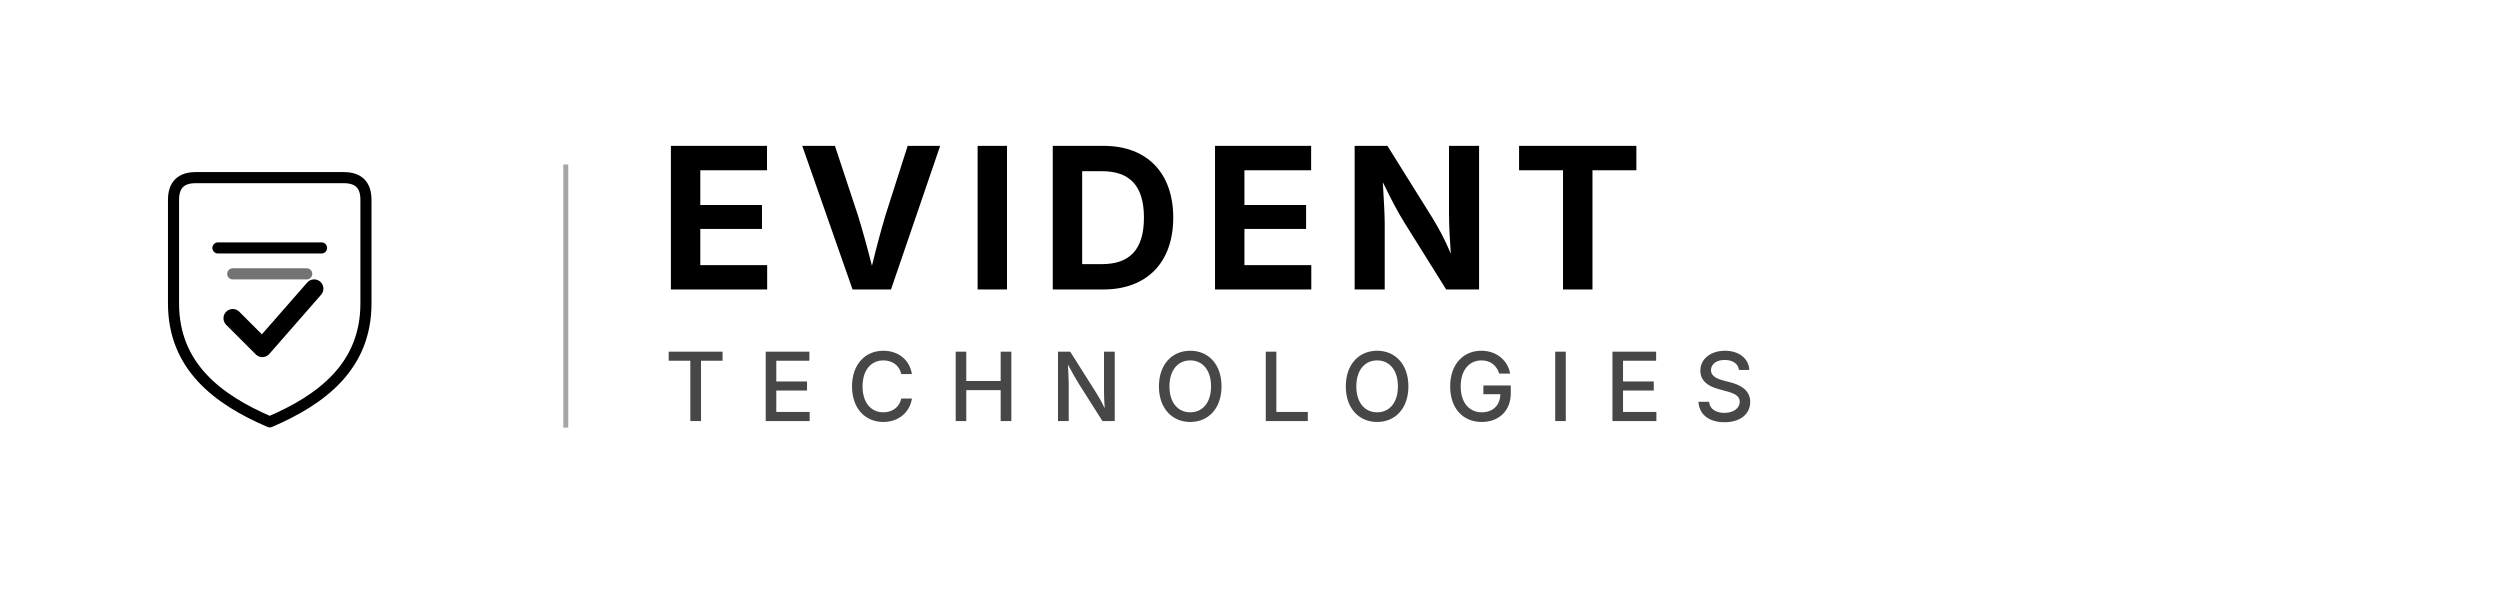
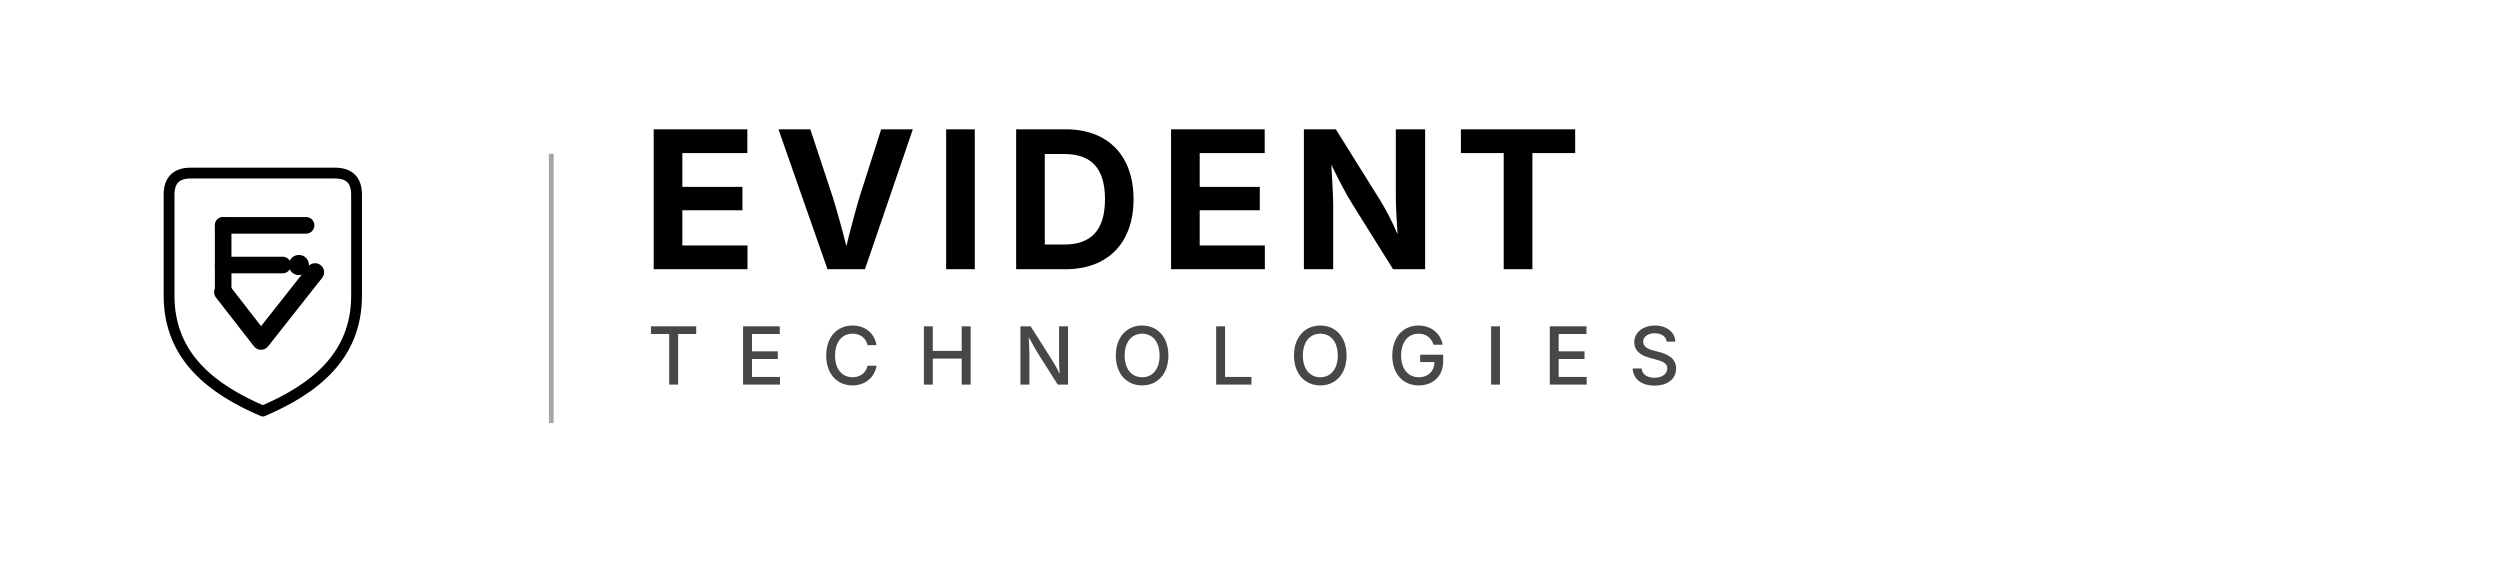
- <svg xmlns="http://www.w3.org/2000/svg" role="img" aria-label="Evident Technologies" width="760" height="180" viewBox="0 0 760 180" fill="currentColor">
+ <svg xmlns="http://www.w3.org/2000/svg" role="img" aria-label="Evident Technologies" width="780" height="180" viewBox="0 0 780 180" fill="currentColor">
  <g transform="translate(28,36) scale(1.125)" fill="none" stroke="currentColor">
    <path d="M28,16 L68,16 Q74,16 74,22 L74,50 C74,67 62,76 48,82 C34,76 22,67 22,50 L22,22 Q22,16 28,16 Z" stroke-width="3" stroke-linejoin="round" />
-     <line x1="34" y1="35" x2="62" y2="35" stroke-width="3" stroke-linecap="round" />
-     <line x1="38" y1="42" x2="58" y2="42" stroke-width="3" stroke-linecap="round" stroke-opacity="0.55" />
-     <path d="M38,54 L46,62 L60,46" stroke-width="5" stroke-linecap="round" stroke-linejoin="round" />
+     <g stroke-width="4.6" stroke-linecap="round" stroke-linejoin="round">
+       <path d="M37,30.5 L37,49" />
+       <path d="M37,30.5 L60,30.5" />
+       <path d="M37,41.5 L53.5,41.5" />
+       <path d="M37,49 L47.5,62.5 L62.5,43.5" stroke-width="5" />
+     </g>
+     <circle cx="58" cy="41.5" r="2.8" fill="currentColor" stroke="none" />
  </g>
-   <line x1="172" y1="50" x2="172" y2="130" stroke="currentColor" stroke-width="1.5" stroke-opacity="0.35" />
-   <text x="200" y="88" font-family="Inter, system-ui, -apple-system, 'Segoe UI', Roboto, Helvetica, Arial, sans-serif" font-size="60" font-weight="700" letter-spacing="6" fill="currentColor">EVIDENT</text>
-   <text x="202" y="128" font-family="Inter, system-ui, -apple-system, 'Segoe UI', Roboto, Helvetica, Arial, sans-serif" font-size="29" font-weight="500" letter-spacing="9.5" fill="currentColor" fill-opacity="0.72">TECHNOLOGIES</text>
+   <line x1="172" y1="48" x2="172" y2="132" stroke="currentColor" stroke-width="1.5" stroke-opacity="0.35" />
+   <text x="200" y="84" font-family="Inter, system-ui, -apple-system, 'Segoe UI', Roboto, Helvetica, Arial, sans-serif" font-size="60" font-weight="700" letter-spacing="5" fill="currentColor">EVIDENT</text>
+   <text x="202" y="120" font-family="Inter, system-ui, -apple-system, 'Segoe UI', Roboto, Helvetica, Arial, sans-serif" font-size="25" font-weight="500" letter-spacing="11.5" fill="currentColor" fill-opacity="0.72">TECHNOLOGIES</text>
</svg>
